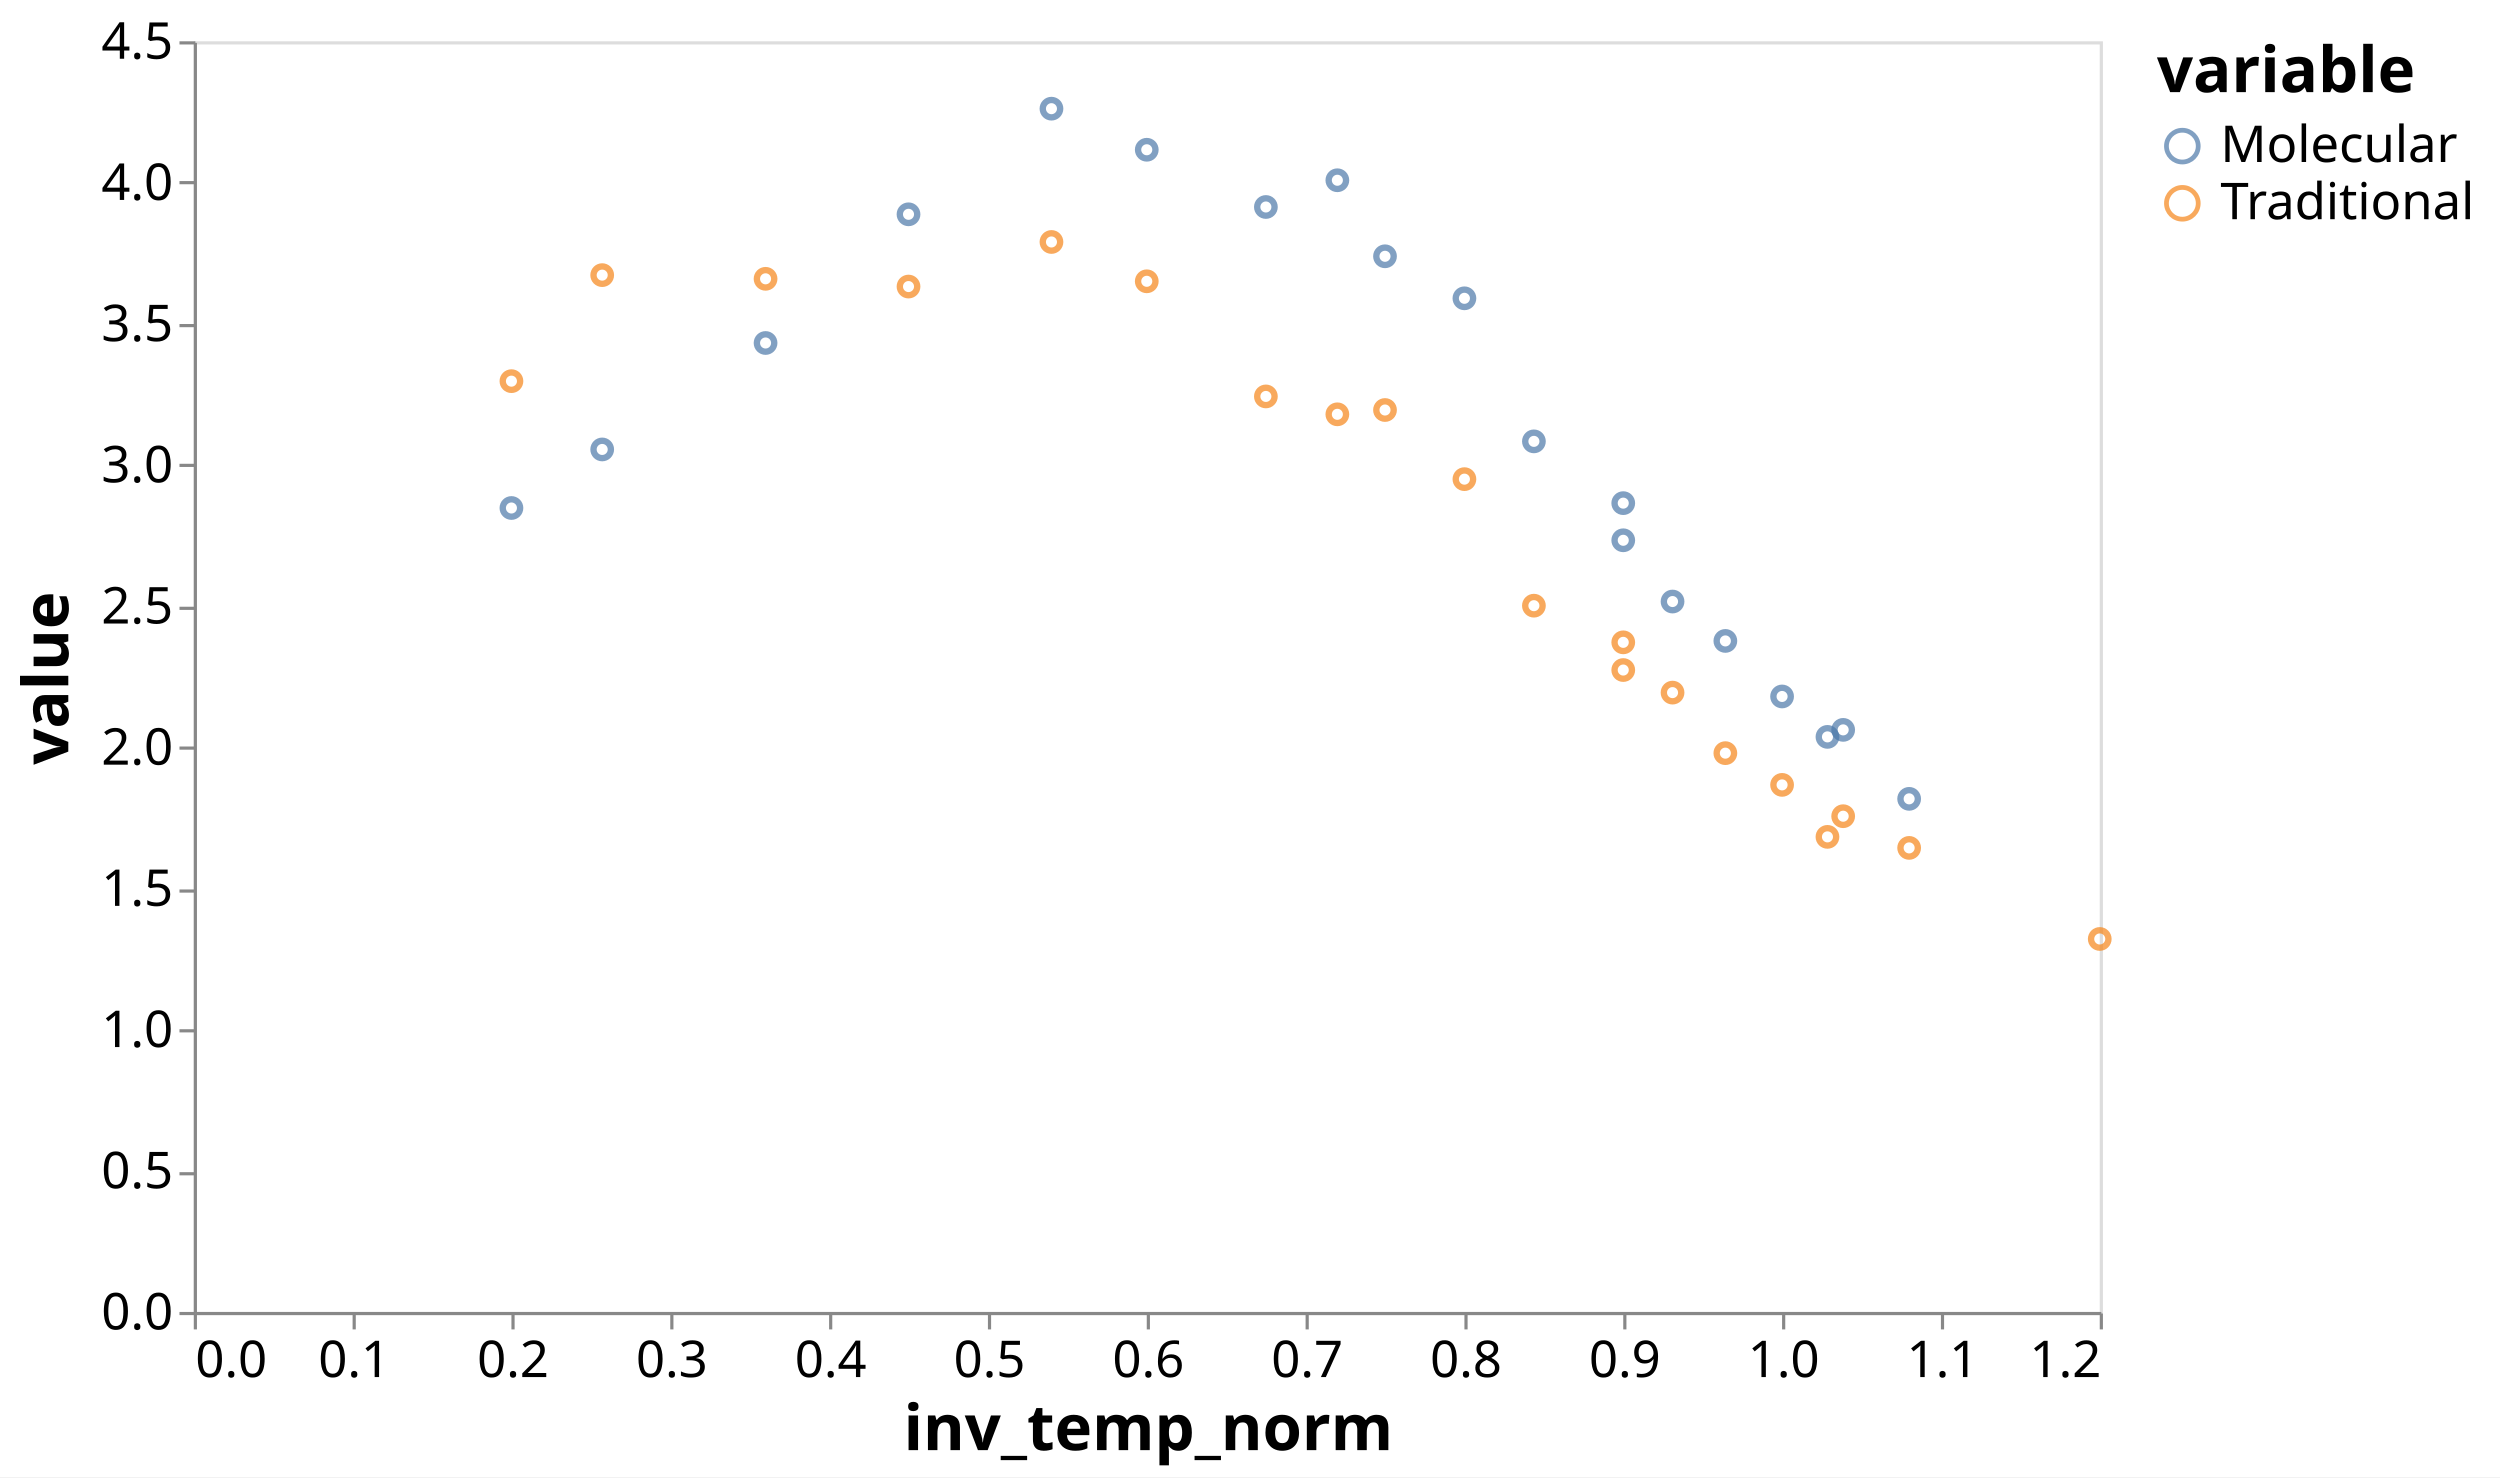
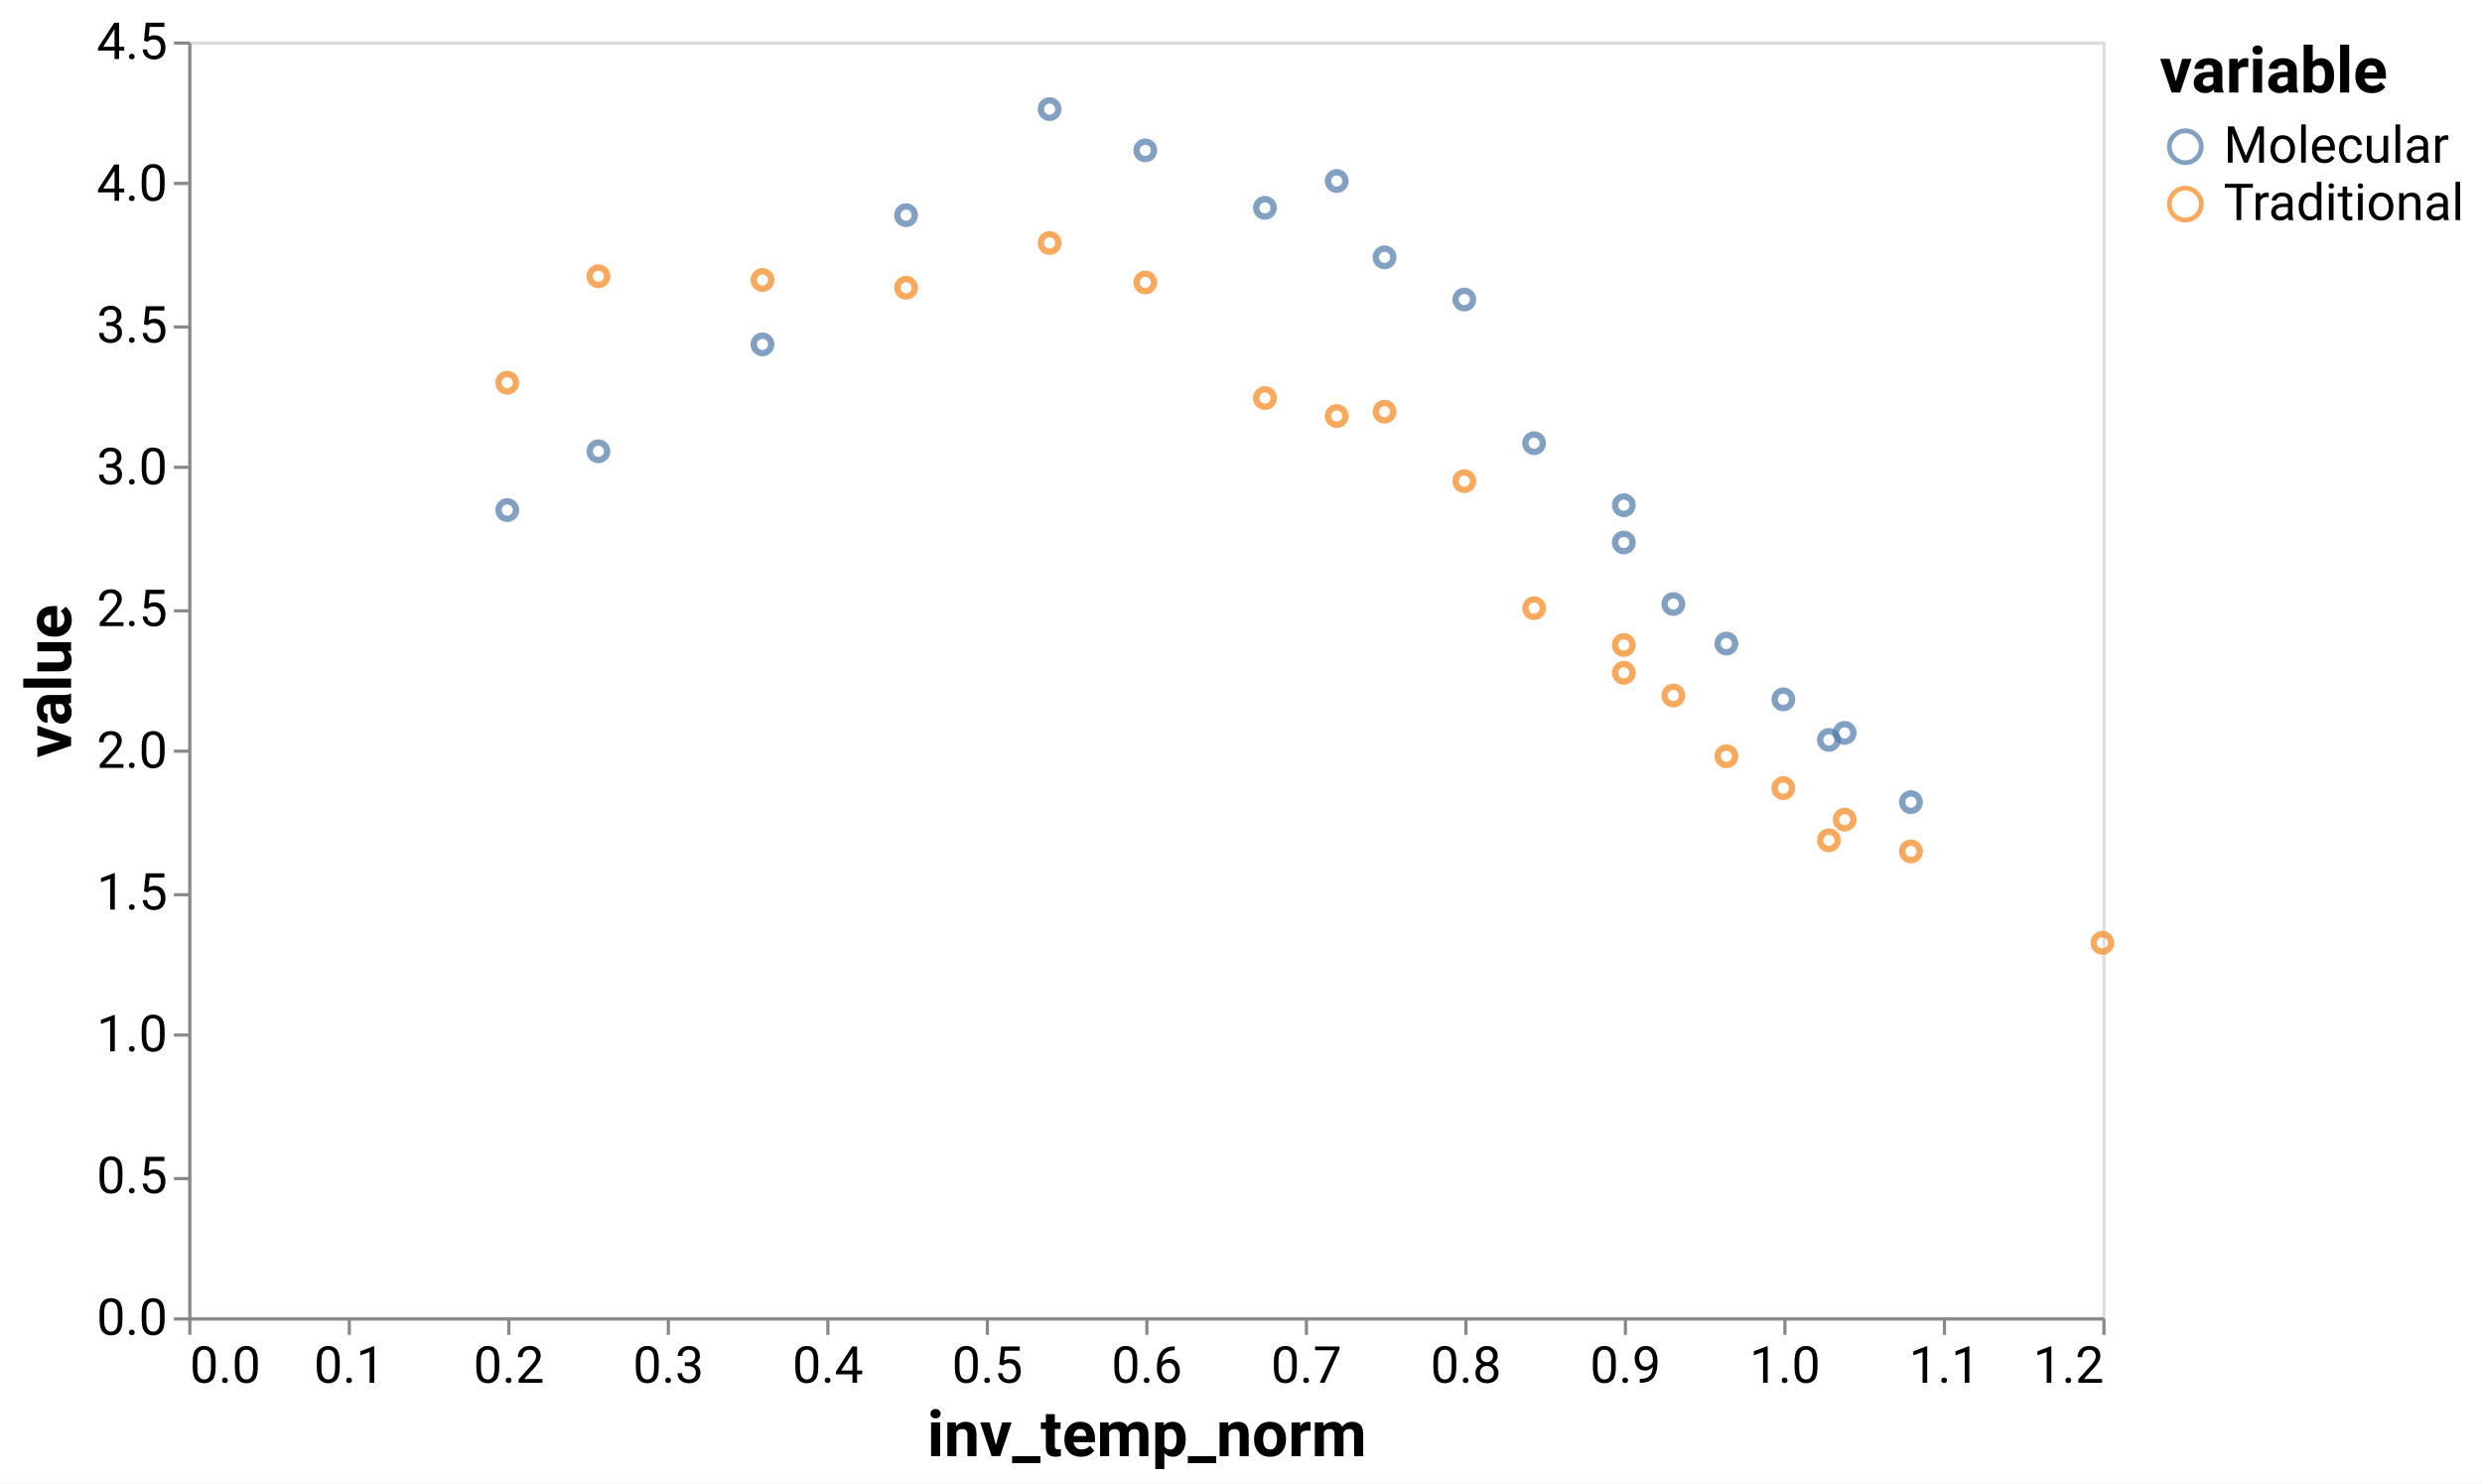
- <svg xmlns="http://www.w3.org/2000/svg" class="marks" width="787" height="465" viewBox="0 0 787 465" version="1.1">
-   <rect width="787" height="465" style="fill: white;" />
-   <g transform="translate(61,13)">
+ <svg xmlns="http://www.w3.org/2000/svg" class="marks" width="778" height="465" viewBox="0 0 778 465" version="1.1">
+   <rect width="778" height="465" style="fill: white;" />
+   <g transform="translate(59,13)">
    <g class="mark-group role-frame root">
      <g transform="translate(0,0)">
        <path class="background" d="M0.5,0.5h600v400h-600Z" style="fill: none; stroke: #ddd;" />
        <g>
          <g class="mark-symbol role-mark layer_0_marks">
            <path transform="translate(600,282.5862)" d="M2.739,0A2.739,2.739,0,1,1,-2.739,0A2.739,2.739,0,1,1,2.739,0" style="fill: none; stroke: #f58518; stroke-width: 2; opacity: 0.7;" />
            <path transform="translate(514.2857,250.4458)" d="M2.739,0A2.739,2.739,0,1,1,-2.739,0A2.739,2.739,0,1,1,2.739,0" style="fill: none; stroke: #f58518; stroke-width: 2; opacity: 0.7;" />
            <path transform="translate(450,197.9296)" d="M2.739,0A2.739,2.739,0,1,1,-2.739,0A2.739,2.739,0,1,1,2.739,0" style="fill: none; stroke: #f58518; stroke-width: 2; opacity: 0.7;" />
            <path transform="translate(400,137.8353)" d="M2.739,0A2.739,2.739,0,1,1,-2.739,0A2.739,2.739,0,1,1,2.739,0" style="fill: none; stroke: #f58518; stroke-width: 2; opacity: 0.7;" />
            <path transform="translate(360,117.4265)" d="M2.739,0A2.739,2.739,0,1,1,-2.739,0A2.739,2.739,0,1,1,2.739,0" style="fill: none; stroke: #f58518; stroke-width: 2; opacity: 0.7;" />
            <path transform="translate(300,75.55303)" d="M2.739,0A2.739,2.739,0,1,1,-2.739,0A2.739,2.739,0,1,1,2.739,0" style="fill: none; stroke: #f58518; stroke-width: 2; opacity: 0.7;" />
            <path transform="translate(225,77.20886)" d="M2.739,0A2.739,2.739,0,1,1,-2.739,0A2.739,2.739,0,1,1,2.739,0" style="fill: none; stroke: #f58518; stroke-width: 2; opacity: 0.7;" />
            <path transform="translate(180,74.77061)" d="M2.739,0A2.739,2.739,0,1,1,-2.739,0A2.739,2.739,0,1,1,2.739,0" style="fill: none; stroke: #f58518; stroke-width: 2; opacity: 0.7;" />
            <path transform="translate(540,253.9181)" d="M2.739,0A2.739,2.739,0,1,1,-2.739,0A2.739,2.739,0,1,1,2.739,0" style="fill: none; stroke: #f58518; stroke-width: 2; opacity: 0.7;" />
            <path transform="translate(519.2308,243.9424)" d="M2.739,0A2.739,2.739,0,1,1,-2.739,0A2.739,2.739,0,1,1,2.739,0" style="fill: none; stroke: #f58518; stroke-width: 2; opacity: 0.7;" />
            <path transform="translate(500,234.081)" d="M2.739,0A2.739,2.739,0,1,1,-2.739,0A2.739,2.739,0,1,1,2.739,0" style="fill: none; stroke: #f58518; stroke-width: 2; opacity: 0.7;" />
            <path transform="translate(128.5714,73.61111)" d="M2.739,0A2.739,2.739,0,1,1,-2.739,0A2.739,2.739,0,1,1,2.739,0" style="fill: none; stroke: #f58518; stroke-width: 2; opacity: 0.7;" />
            <path transform="translate(482.1429,224.0933)" d="M2.739,0A2.739,2.739,0,1,1,-2.739,0A2.739,2.739,0,1,1,2.739,0" style="fill: none; stroke: #f58518; stroke-width: 2; opacity: 0.7;" />
            <path transform="translate(465.5172,205.0371)" d="M2.739,0A2.739,2.739,0,1,1,-2.739,0A2.739,2.739,0,1,1,2.739,0" style="fill: none; stroke: #f58518; stroke-width: 2; opacity: 0.7;" />
            <path transform="translate(450,189.2105)" d="M2.739,0A2.739,2.739,0,1,1,-2.739,0A2.739,2.739,0,1,1,2.739,0" style="fill: none; stroke: #f58518; stroke-width: 2; opacity: 0.7;" />
            <path transform="translate(421.875,177.6692)" d="M2.739,0A2.739,2.739,0,1,1,-2.739,0A2.739,2.739,0,1,1,2.739,0" style="fill: none; stroke: #f58518; stroke-width: 2; opacity: 0.7;" />
            <path transform="translate(100,106.9892)" d="M2.739,0A2.739,2.739,0,1,1,-2.739,0A2.739,2.739,0,1,1,2.739,0" style="fill: none; stroke: #f58518; stroke-width: 2; opacity: 0.7;" />
            <path transform="translate(375,116.072)" d="M2.739,0A2.739,2.739,0,1,1,-2.739,0A2.739,2.739,0,1,1,2.739,0" style="fill: none; stroke: #f58518; stroke-width: 2; opacity: 0.7;" />
            <path transform="translate(337.5,111.7949)" d="M2.739,0A2.739,2.739,0,1,1,-2.739,0A2.739,2.739,0,1,1,2.739,0" style="fill: none; stroke: #f58518; stroke-width: 2; opacity: 0.7;" />
            <path transform="translate(270,63.17261)" d="M2.739,0A2.739,2.739,0,1,1,-2.739,0A2.739,2.739,0,1,1,2.739,0" style="fill: none; stroke: #f58518; stroke-width: 2; opacity: 0.7;" />
            <path transform="translate(514.2857,218.9713)" d="M2.739,0A2.739,2.739,0,1,1,-2.739,0A2.739,2.739,0,1,1,2.739,0" style="fill: none; stroke: #4c78a8; stroke-width: 2; opacity: 0.7;" />
            <path transform="translate(450,145.3891)" d="M2.739,0A2.739,2.739,0,1,1,-2.739,0A2.739,2.739,0,1,1,2.739,0" style="fill: none; stroke: #4c78a8; stroke-width: 2; opacity: 0.7;" />
            <path transform="translate(400,80.90661)" d="M2.739,0A2.739,2.739,0,1,1,-2.739,0A2.739,2.739,0,1,1,2.739,0" style="fill: none; stroke: #4c78a8; stroke-width: 2; opacity: 0.7;" />
            <path transform="translate(360,43.74492)" d="M2.739,0A2.739,2.739,0,1,1,-2.739,0A2.739,2.739,0,1,1,2.739,0" style="fill: none; stroke: #4c78a8; stroke-width: 2; opacity: 0.7;" />
            <path transform="translate(300,34.14312)" d="M2.739,0A2.739,2.739,0,1,1,-2.739,0A2.739,2.739,0,1,1,2.739,0" style="fill: none; stroke: #4c78a8; stroke-width: 2; opacity: 0.7;" />
            <path transform="translate(225,54.46326)" d="M2.739,0A2.739,2.739,0,1,1,-2.739,0A2.739,2.739,0,1,1,2.739,0" style="fill: none; stroke: #4c78a8; stroke-width: 2; opacity: 0.7;" />
            <path transform="translate(180,94.97609)" d="M2.739,0A2.739,2.739,0,1,1,-2.739,0A2.739,2.739,0,1,1,2.739,0" style="fill: none; stroke: #4c78a8; stroke-width: 2; opacity: 0.7;" />
            <path transform="translate(540,238.4765)" d="M2.739,0A2.739,2.739,0,1,1,-2.739,0A2.739,2.739,0,1,1,2.739,0" style="fill: none; stroke: #4c78a8; stroke-width: 2; opacity: 0.7;" />
            <path transform="translate(519.2308,216.7647)" d="M2.739,0A2.739,2.739,0,1,1,-2.739,0A2.739,2.739,0,1,1,2.739,0" style="fill: none; stroke: #4c78a8; stroke-width: 2; opacity: 0.7;" />
            <path transform="translate(500,206.2472)" d="M2.739,0A2.739,2.739,0,1,1,-2.739,0A2.739,2.739,0,1,1,2.739,0" style="fill: none; stroke: #4c78a8; stroke-width: 2; opacity: 0.7;" />
            <path transform="translate(128.5714,128.4847)" d="M2.739,0A2.739,2.739,0,1,1,-2.739,0A2.739,2.739,0,1,1,2.739,0" style="fill: none; stroke: #4c78a8; stroke-width: 2; opacity: 0.7;" />
            <path transform="translate(482.1429,188.7644)" d="M2.739,0A2.739,2.739,0,1,1,-2.739,0A2.739,2.739,0,1,1,2.739,0" style="fill: none; stroke: #4c78a8; stroke-width: 2; opacity: 0.7;" />
            <path transform="translate(465.5172,176.3658)" d="M2.739,0A2.739,2.739,0,1,1,-2.739,0A2.739,2.739,0,1,1,2.739,0" style="fill: none; stroke: #4c78a8; stroke-width: 2; opacity: 0.7;" />
            <path transform="translate(450,157.0806)" d="M2.739,0A2.739,2.739,0,1,1,-2.739,0A2.739,2.739,0,1,1,2.739,0" style="fill: none; stroke: #4c78a8; stroke-width: 2; opacity: 0.7;" />
            <path transform="translate(421.875,125.9421)" d="M2.739,0A2.739,2.739,0,1,1,-2.739,0A2.739,2.739,0,1,1,2.739,0" style="fill: none; stroke: #4c78a8; stroke-width: 2; opacity: 0.7;" />
            <path transform="translate(100,146.9182)" d="M2.739,0A2.739,2.739,0,1,1,-2.739,0A2.739,2.739,0,1,1,2.739,0" style="fill: none; stroke: #4c78a8; stroke-width: 2; opacity: 0.7;" />
            <path transform="translate(375,67.6794)" d="M2.739,0A2.739,2.739,0,1,1,-2.739,0A2.739,2.739,0,1,1,2.739,0" style="fill: none; stroke: #4c78a8; stroke-width: 2; opacity: 0.7;" />
            <path transform="translate(337.5,52.15995)" d="M2.739,0A2.739,2.739,0,1,1,-2.739,0A2.739,2.739,0,1,1,2.739,0" style="fill: none; stroke: #4c78a8; stroke-width: 2; opacity: 0.7;" />
            <path transform="translate(270,21.2127)" d="M2.739,0A2.739,2.739,0,1,1,-2.739,0A2.739,2.739,0,1,1,2.739,0" style="fill: none; stroke: #4c78a8; stroke-width: 2; opacity: 0.7;" />
          </g>
          <g class="mark-rule role-mark layer_1_layer_0_marks" />
          <g class="mark-group role-legend">
            <g transform="translate(618,0)">
-               <path class="background" d="M0,0h103v59h-103Z" style="pointer-events: none; fill: none;" />
+               <path class="background" d="M0,0h96v59h-96Z" style="pointer-events: none; fill: none;" />
              <g>
                <g class="mark-group role-legend-entry">
                  <g transform="translate(0,25)">
                    <path class="background" d="M0,0h0v0h0Z" style="pointer-events: none; fill: none;" />
                    <g>
                      <g class="mark-group role-scope">
                        <g transform="translate(0,0)">
-                           <path class="background" d="M0,0h103v16h-103Z" style="pointer-events: none; fill: none; opacity: 1;" />
+                           <path class="background" d="M0,0h95.35v16h-95.35Z" style="pointer-events: none; fill: none; opacity: 1;" />
                          <g>
                            <g class="mark-symbol role-legend-symbol" style="pointer-events: none;">
                              <path transform="translate(8,8)" d="M5,0A5,5,0,1,1,-5,0A5,5,0,1,1,5,0" style="fill: none; stroke: #4c78a8; stroke-width: 1.5; opacity: 0.7;" />
                            </g>
                            <g class="mark-text role-legend-label" style="pointer-events: none;">
-                               <text text-anchor="start" transform="translate(20,13)" style="font-family: sans-serif; font-size: 16px; fill: #000; opacity: 1;">Molecular</text>
+                               <text text-anchor="start" transform="translate(20,13)" style="font-family: Roboto; font-size: 16px; fill: #000; opacity: 1;">Molecular</text>
                            </g>
                          </g>
+                           <path class="foreground" d="" style="pointer-events: none; display: none; fill: none;" />
                        </g>
                        <g transform="translate(0,18)">
-                           <path class="background" d="M0,0h103v16h-103Z" style="pointer-events: none; fill: none; opacity: 1;" />
+                           <path class="background" d="M0,0h95.35v16h-95.35Z" style="pointer-events: none; fill: none; opacity: 1;" />
                          <g>
                            <g class="mark-symbol role-legend-symbol" style="pointer-events: none;">
                              <path transform="translate(8,8)" d="M5,0A5,5,0,1,1,-5,0A5,5,0,1,1,5,0" style="fill: none; stroke: #f58518; stroke-width: 1.5; opacity: 0.7;" />
                            </g>
                            <g class="mark-text role-legend-label" style="pointer-events: none;">
-                               <text text-anchor="start" transform="translate(20,13)" style="font-family: sans-serif; font-size: 16px; fill: #000; opacity: 1;">Traditional</text>
+                               <text text-anchor="start" transform="translate(20,13)" style="font-family: Roboto; font-size: 16px; fill: #000; opacity: 1;">Traditional</text>
                            </g>
                          </g>
+                           <path class="foreground" d="" style="pointer-events: none; display: none; fill: none;" />
                        </g>
                      </g>
                    </g>
+                     <path class="foreground" d="" style="pointer-events: none; display: none; fill: none;" />
                  </g>
                </g>
                <g class="mark-text role-legend-title" style="pointer-events: none;">
-                   <text text-anchor="start" transform="translate(0,16)" style="font-family: sans-serif; font-size: 20px; font-weight: bold; fill: #000; opacity: 1;">variable</text>
+                   <text text-anchor="start" transform="translate(0,16)" style="font-family: Roboto; font-size: 20px; font-weight: bold; fill: #000; opacity: 1;">variable</text>
                </g>
              </g>
+               <path class="foreground" d="" style="pointer-events: none; display: none; fill: none;" />
            </g>
          </g>
          <g class="mark-group role-axis">
            <g transform="translate(0.5,400.5)">
              <path class="background" d="M0,0h0v0h0Z" style="pointer-events: none; fill: none;" />
              <g>
                <g class="mark-rule role-axis-tick" style="pointer-events: none;">
                  <line transform="translate(0,0)" x2="0" y2="5" style="fill: none; stroke: #888; stroke-width: 1; opacity: 1;" />
                  <line transform="translate(50,0)" x2="0" y2="5" style="fill: none; stroke: #888; stroke-width: 1; opacity: 1;" />
                  <line transform="translate(100,0)" x2="0" y2="5" style="fill: none; stroke: #888; stroke-width: 1; opacity: 1;" />
                  <line transform="translate(150,0)" x2="0" y2="5" style="fill: none; stroke: #888; stroke-width: 1; opacity: 1;" />
                  <line transform="translate(200,0)" x2="0" y2="5" style="fill: none; stroke: #888; stroke-width: 1; opacity: 1;" />
                  <line transform="translate(250,0)" x2="0" y2="5" style="fill: none; stroke: #888; stroke-width: 1; opacity: 1;" />
                  <line transform="translate(300,0)" x2="0" y2="5" style="fill: none; stroke: #888; stroke-width: 1; opacity: 1;" />
                  <line transform="translate(350,0)" x2="0" y2="5" style="fill: none; stroke: #888; stroke-width: 1; opacity: 1;" />
                  <line transform="translate(400,0)" x2="0" y2="5" style="fill: none; stroke: #888; stroke-width: 1; opacity: 1;" />
                  <line transform="translate(450,0)" x2="0" y2="5" style="fill: none; stroke: #888; stroke-width: 1; opacity: 1;" />
                  <line transform="translate(500,0)" x2="0" y2="5" style="fill: none; stroke: #888; stroke-width: 1; opacity: 1;" />
                  <line transform="translate(550,0)" x2="0" y2="5" style="fill: none; stroke: #888; stroke-width: 1; opacity: 1;" />
                  <line transform="translate(600,0)" x2="0" y2="5" style="fill: none; stroke: #888; stroke-width: 1; opacity: 1;" />
                </g>
                <g class="mark-text role-axis-label" style="pointer-events: none;">
-                   <text text-anchor="start" transform="translate(0,20)" style="font-family: sans-serif; font-size: 16px; fill: #000; opacity: 1;">0.0</text>
-                   <text text-anchor="middle" transform="translate(50,20)" style="font-family: sans-serif; font-size: 16px; fill: #000; opacity: 1;">0.1</text>
-                   <text text-anchor="middle" transform="translate(100,20)" style="font-family: sans-serif; font-size: 16px; fill: #000; opacity: 1;">0.2</text>
-                   <text text-anchor="middle" transform="translate(150,20)" style="font-family: sans-serif; font-size: 16px; fill: #000; opacity: 1;">0.3</text>
-                   <text text-anchor="middle" transform="translate(200,20)" style="font-family: sans-serif; font-size: 16px; fill: #000; opacity: 1;">0.4</text>
-                   <text text-anchor="middle" transform="translate(250,20)" style="font-family: sans-serif; font-size: 16px; fill: #000; opacity: 1;">0.5</text>
-                   <text text-anchor="middle" transform="translate(300,20)" style="font-family: sans-serif; font-size: 16px; fill: #000; opacity: 1;">0.6</text>
-                   <text text-anchor="middle" transform="translate(350,20)" style="font-family: sans-serif; font-size: 16px; fill: #000; opacity: 1;">0.7</text>
-                   <text text-anchor="middle" transform="translate(400,20)" style="font-family: sans-serif; font-size: 16px; fill: #000; opacity: 1;">0.8</text>
-                   <text text-anchor="middle" transform="translate(450,20)" style="font-family: sans-serif; font-size: 16px; fill: #000; opacity: 1;">0.9</text>
-                   <text text-anchor="middle" transform="translate(500,20)" style="font-family: sans-serif; font-size: 16px; fill: #000; opacity: 1;">1.0</text>
-                   <text text-anchor="middle" transform="translate(550,20)" style="font-family: sans-serif; font-size: 16px; fill: #000; opacity: 1;">1.1</text>
-                   <text text-anchor="end" transform="translate(600,20)" style="font-family: sans-serif; font-size: 16px; fill: #000; opacity: 1;">1.2</text>
+                   <text text-anchor="start" transform="translate(0,20)" style="font-family: Roboto; font-size: 16px; fill: #000; opacity: 1;">0.0</text>
+                   <text text-anchor="middle" transform="translate(50,20)" style="font-family: Roboto; font-size: 16px; fill: #000; opacity: 1;">0.1</text>
+                   <text text-anchor="middle" transform="translate(100,20)" style="font-family: Roboto; font-size: 16px; fill: #000; opacity: 1;">0.2</text>
+                   <text text-anchor="middle" transform="translate(150,20)" style="font-family: Roboto; font-size: 16px; fill: #000; opacity: 1;">0.3</text>
+                   <text text-anchor="middle" transform="translate(200,20)" style="font-family: Roboto; font-size: 16px; fill: #000; opacity: 1;">0.4</text>
+                   <text text-anchor="middle" transform="translate(250,20)" style="font-family: Roboto; font-size: 16px; fill: #000; opacity: 1;">0.5</text>
+                   <text text-anchor="middle" transform="translate(300,20)" style="font-family: Roboto; font-size: 16px; fill: #000; opacity: 1;">0.6</text>
+                   <text text-anchor="middle" transform="translate(350,20)" style="font-family: Roboto; font-size: 16px; fill: #000; opacity: 1;">0.7</text>
+                   <text text-anchor="middle" transform="translate(400,20)" style="font-family: Roboto; font-size: 16px; fill: #000; opacity: 1;">0.8</text>
+                   <text text-anchor="middle" transform="translate(450,20)" style="font-family: Roboto; font-size: 16px; fill: #000; opacity: 1;">0.9</text>
+                   <text text-anchor="middle" transform="translate(500,20)" style="font-family: Roboto; font-size: 16px; fill: #000; opacity: 1;">1.0</text>
+                   <text text-anchor="middle" transform="translate(550,20)" style="font-family: Roboto; font-size: 16px; fill: #000; opacity: 1;">1.1</text>
+                   <text text-anchor="end" transform="translate(600,20)" style="font-family: Roboto; font-size: 16px; fill: #000; opacity: 1;">1.2</text>
                </g>
                <g class="mark-rule role-axis-domain" style="pointer-events: none;">
                  <line transform="translate(0,0)" x2="600" y2="0" style="fill: none; stroke: #888; stroke-width: 1; opacity: 1;" />
                </g>
                <g class="mark-text role-axis-title" style="pointer-events: none;">
-                   <text text-anchor="middle" transform="translate(300,43)" style="font-family: sans-serif; font-size: 20px; font-weight: bold; fill: #000; opacity: 1;">inv_temp_norm</text>
+                   <text text-anchor="middle" transform="translate(300,43)" style="font-family: Roboto; font-size: 20px; font-weight: bold; fill: #000; opacity: 1;">inv_temp_norm</text>
                </g>
              </g>
+               <path class="foreground" d="" style="pointer-events: none; display: none; fill: none;" />
            </g>
          </g>
          <g class="mark-group role-axis">
            <g transform="translate(0.5,0.5)">
              <path class="background" d="M0,0h0v0h0Z" style="pointer-events: none; fill: none;" />
              <g>
                <g class="mark-rule role-axis-tick" style="pointer-events: none;">
                  <line transform="translate(0,400)" x2="-5" y2="0" style="fill: none; stroke: #888; stroke-width: 1; opacity: 1;" />
                  <line transform="translate(0,356)" x2="-5" y2="0" style="fill: none; stroke: #888; stroke-width: 1; opacity: 1;" />
                  <line transform="translate(0,311)" x2="-5" y2="0" style="fill: none; stroke: #888; stroke-width: 1; opacity: 1;" />
                  <line transform="translate(0,267)" x2="-5" y2="0" style="fill: none; stroke: #888; stroke-width: 1; opacity: 1;" />
                  <line transform="translate(0,222)" x2="-5" y2="0" style="fill: none; stroke: #888; stroke-width: 1; opacity: 1;" />
                  <line transform="translate(0,178)" x2="-5" y2="0" style="fill: none; stroke: #888; stroke-width: 1; opacity: 1;" />
                  <line transform="translate(0,133)" x2="-5" y2="0" style="fill: none; stroke: #888; stroke-width: 1; opacity: 1;" />
                  <line transform="translate(0,89)" x2="-5" y2="0" style="fill: none; stroke: #888; stroke-width: 1; opacity: 1;" />
                  <line transform="translate(0,44)" x2="-5" y2="0" style="fill: none; stroke: #888; stroke-width: 1; opacity: 1;" />
                  <line transform="translate(0,0)" x2="-5" y2="0" style="fill: none; stroke: #888; stroke-width: 1; opacity: 1;" />
                </g>
                <g class="mark-text role-axis-label" style="pointer-events: none;">
-                   <text text-anchor="end" transform="translate(-7,405)" style="font-family: sans-serif; font-size: 16px; fill: #000; opacity: 1;">0.0</text>
-                   <text text-anchor="end" transform="translate(-7,360.5556)" style="font-family: sans-serif; font-size: 16px; fill: #000; opacity: 1;">0.5</text>
-                   <text text-anchor="end" transform="translate(-7,316.1111)" style="font-family: sans-serif; font-size: 16px; fill: #000; opacity: 1;">1.0</text>
-                   <text text-anchor="end" transform="translate(-7,271.6667)" style="font-family: sans-serif; font-size: 16px; fill: #000; opacity: 1;">1.5</text>
-                   <text text-anchor="end" transform="translate(-7,227.2222)" style="font-family: sans-serif; font-size: 16px; fill: #000; opacity: 1;">2.0</text>
-                   <text text-anchor="end" transform="translate(-7,182.7778)" style="font-family: sans-serif; font-size: 16px; fill: #000; opacity: 1;">2.5</text>
-                   <text text-anchor="end" transform="translate(-7,138.3333)" style="font-family: sans-serif; font-size: 16px; fill: #000; opacity: 1;">3.0</text>
-                   <text text-anchor="end" transform="translate(-7,93.88889)" style="font-family: sans-serif; font-size: 16px; fill: #000; opacity: 1;">3.5</text>
-                   <text text-anchor="end" transform="translate(-7,49.44444)" style="font-family: sans-serif; font-size: 16px; fill: #000; opacity: 1;">4.0</text>
-                   <text text-anchor="end" transform="translate(-7,5)" style="font-family: sans-serif; font-size: 16px; fill: #000; opacity: 1;">4.5</text>
+                   <text text-anchor="end" transform="translate(-7,405)" style="font-family: Roboto; font-size: 16px; fill: #000; opacity: 1;">0.0</text>
+                   <text text-anchor="end" transform="translate(-7,360.5556)" style="font-family: Roboto; font-size: 16px; fill: #000; opacity: 1;">0.5</text>
+                   <text text-anchor="end" transform="translate(-7,316.1111)" style="font-family: Roboto; font-size: 16px; fill: #000; opacity: 1;">1.0</text>
+                   <text text-anchor="end" transform="translate(-7,271.6667)" style="font-family: Roboto; font-size: 16px; fill: #000; opacity: 1;">1.5</text>
+                   <text text-anchor="end" transform="translate(-7,227.2222)" style="font-family: Roboto; font-size: 16px; fill: #000; opacity: 1;">2.0</text>
+                   <text text-anchor="end" transform="translate(-7,182.7778)" style="font-family: Roboto; font-size: 16px; fill: #000; opacity: 1;">2.5</text>
+                   <text text-anchor="end" transform="translate(-7,138.3333)" style="font-family: Roboto; font-size: 16px; fill: #000; opacity: 1;">3.0</text>
+                   <text text-anchor="end" transform="translate(-7,93.88889)" style="font-family: Roboto; font-size: 16px; fill: #000; opacity: 1;">3.5</text>
+                   <text text-anchor="end" transform="translate(-7,49.44444)" style="font-family: Roboto; font-size: 16px; fill: #000; opacity: 1;">4.0</text>
+                   <text text-anchor="end" transform="translate(-7,5)" style="font-family: Roboto; font-size: 16px; fill: #000; opacity: 1;">4.5</text>
                </g>
                <g class="mark-rule role-axis-domain" style="pointer-events: none;">
                  <line transform="translate(0,400)" x2="0" y2="-400" style="fill: none; stroke: #888; stroke-width: 1; opacity: 1;" />
                </g>
                <g class="mark-text role-axis-title" style="pointer-events: none;">
-                   <text text-anchor="middle" transform="translate(-36,200) rotate(-90) translate(0,-4)" style="font-family: sans-serif; font-size: 20px; font-weight: bold; fill: #000; opacity: 1;">value</text>
+                   <text text-anchor="middle" transform="translate(-33.21667,200) rotate(-90) translate(0,-4)" style="font-family: Roboto; font-size: 20px; font-weight: bold; fill: #000; opacity: 1;">value</text>
                </g>
              </g>
+               <path class="foreground" d="" style="pointer-events: none; display: none; fill: none;" />
            </g>
          </g>
        </g>
+         <path class="foreground" d="" style="display: none; fill: none;" />
      </g>
    </g>
  </g>
</svg>
